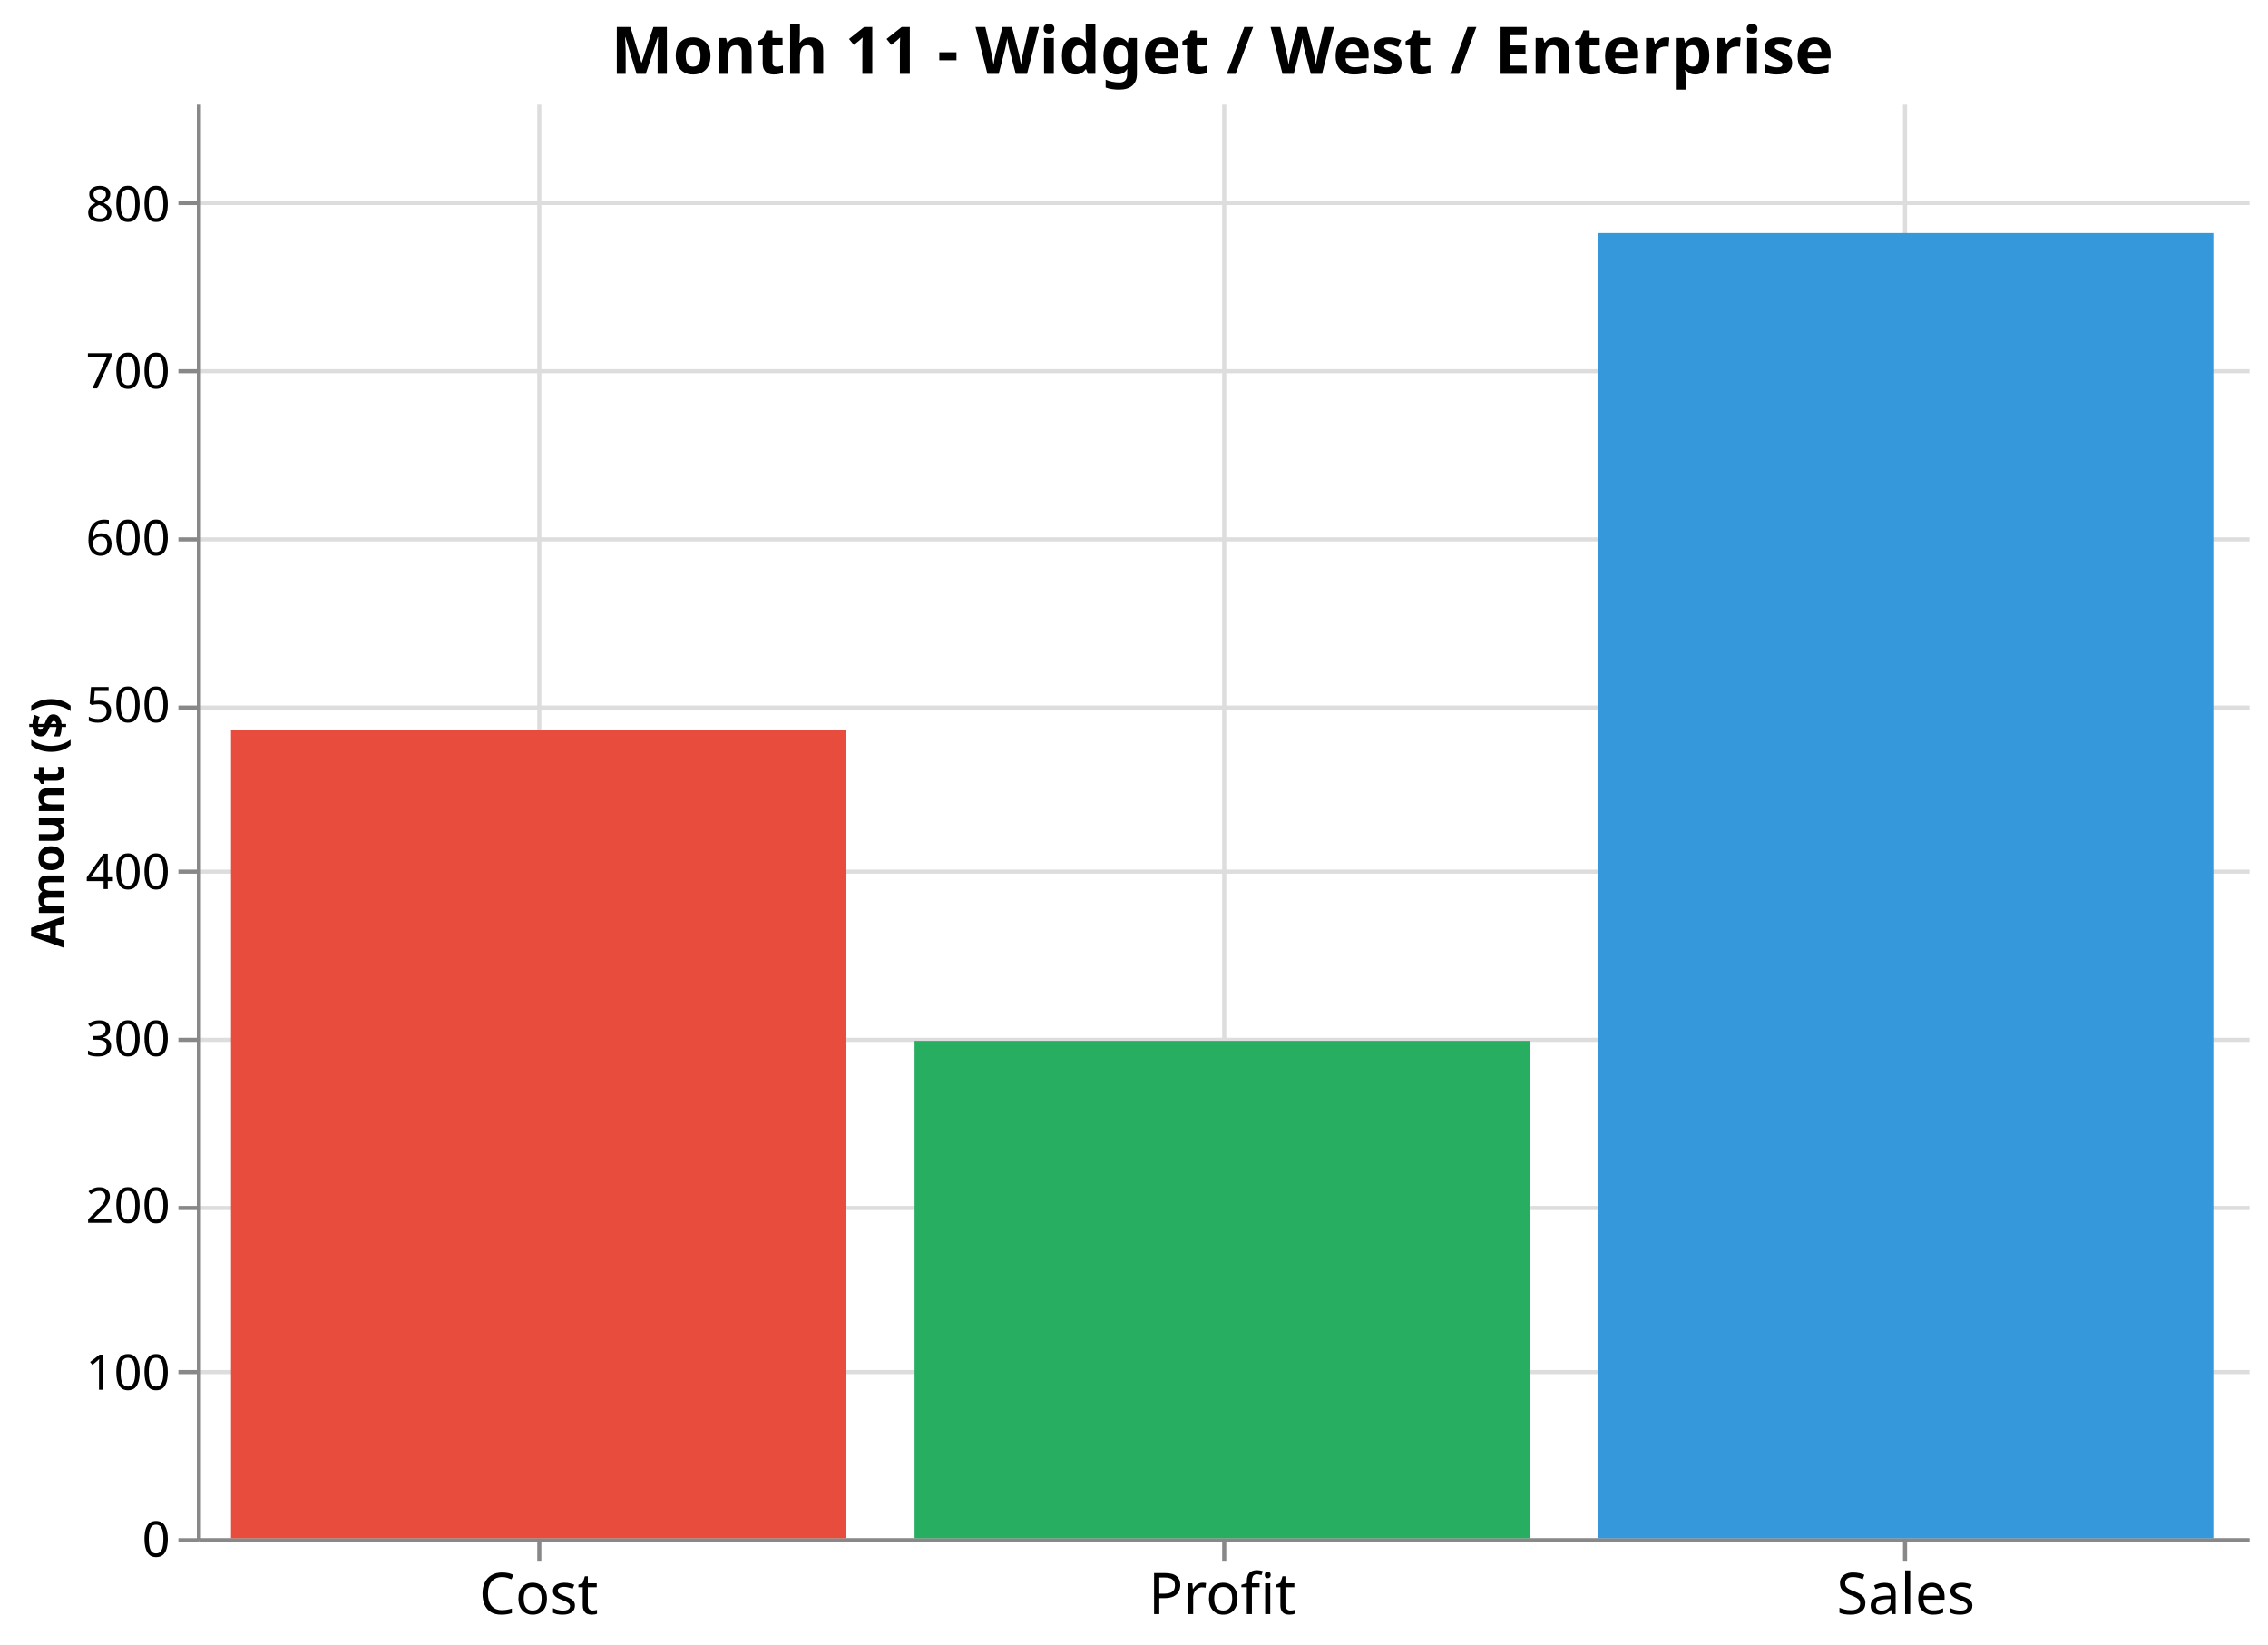
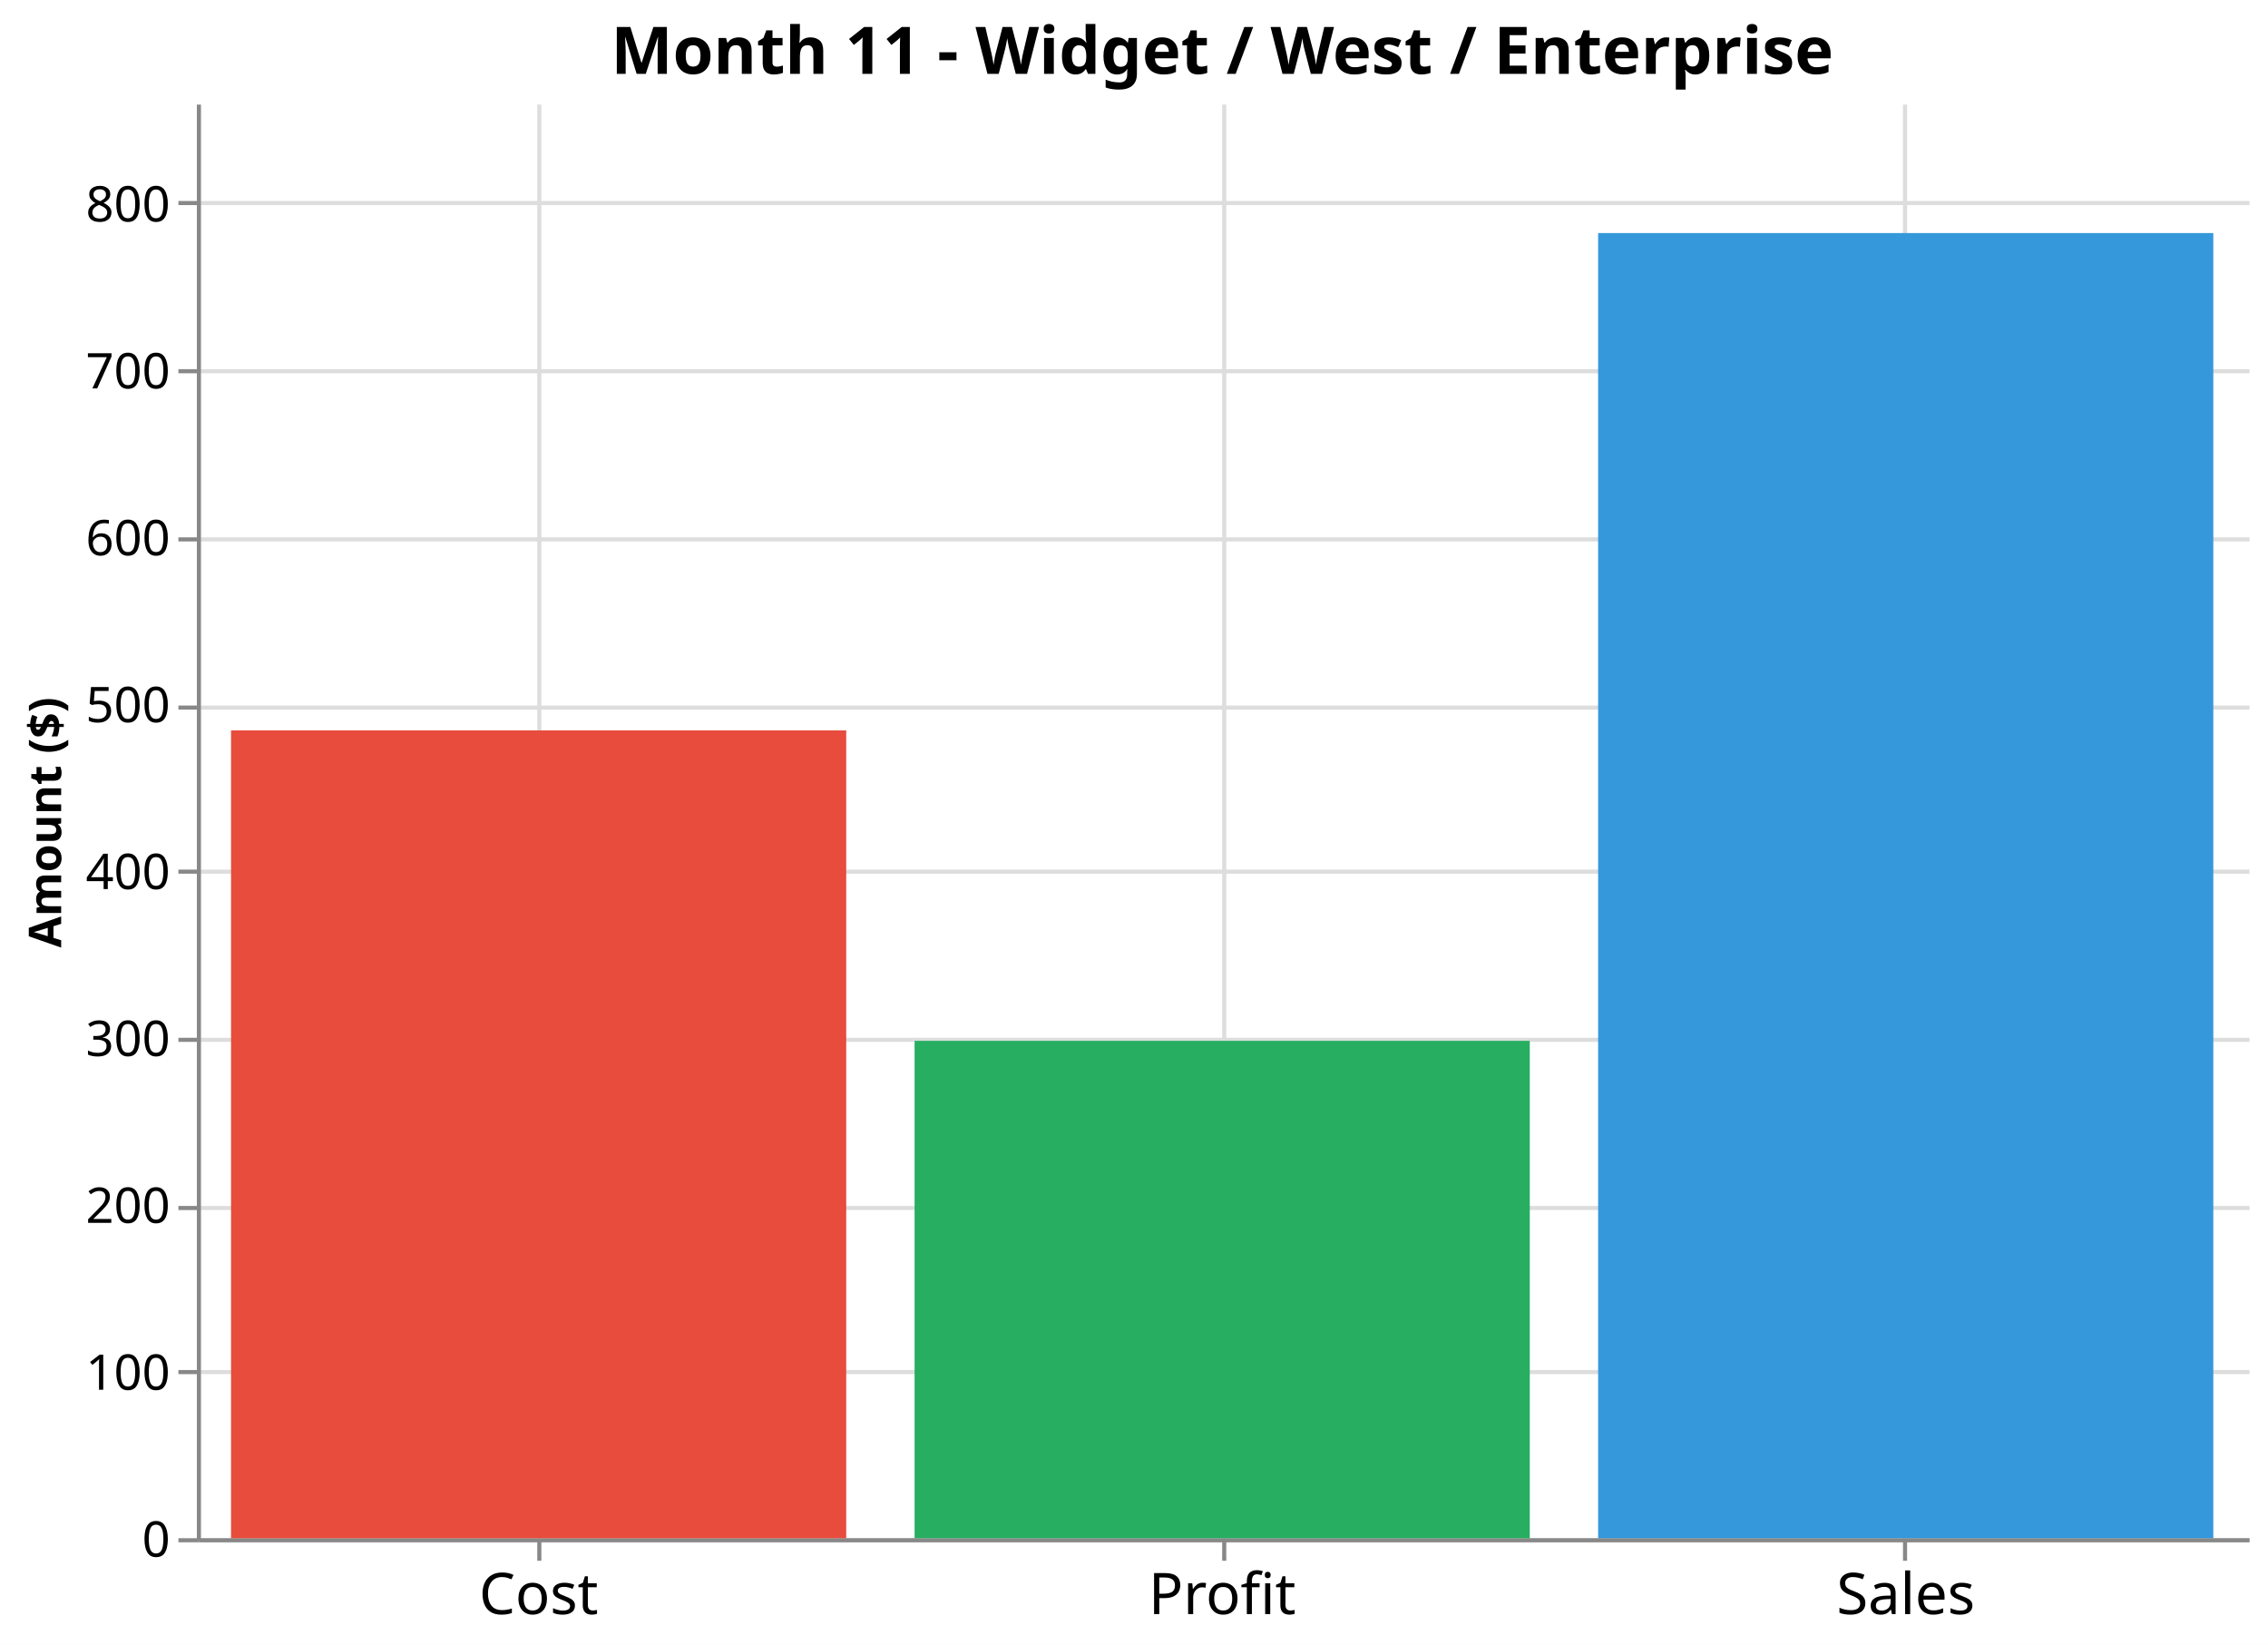
<svg xmlns="http://www.w3.org/2000/svg" version="1.1" class="marks" width="553" height="401" viewBox="0 0 553 401">
  <rect width="553" height="401" fill="white" />
  <g fill="none" stroke-miterlimit="10" transform="translate(48,25)">
    <g class="mark-group role-frame root" role="graphics-object" aria-roledescription="group mark container">
      <g transform="translate(0,0)">
        <path class="background" aria-hidden="true" d="M0,0h500v350h-500Z" />
        <g>
          <g class="mark-group role-axis" aria-hidden="true">
            <g transform="translate(0.5,350.5)">
              <path class="background" aria-hidden="true" d="M0,0h0v0h0Z" pointer-events="none" />
              <g>
                <g class="mark-rule role-axis-grid" pointer-events="none">
                  <line transform="translate(83,-350)" x2="0" y2="350" stroke="#ddd" stroke-width="1" opacity="1" />
                  <line transform="translate(250,-350)" x2="0" y2="350" stroke="#ddd" stroke-width="1" opacity="1" />
                  <line transform="translate(416,-350)" x2="0" y2="350" stroke="#ddd" stroke-width="1" opacity="1" />
                </g>
              </g>
              <path class="foreground" aria-hidden="true" d="" pointer-events="none" display="none" />
            </g>
          </g>
          <g class="mark-group role-axis" aria-hidden="true">
            <g transform="translate(0.5,0.5)">
              <path class="background" aria-hidden="true" d="M0,0h0v0h0Z" pointer-events="none" />
              <g>
                <g class="mark-rule role-axis-grid" pointer-events="none">
                  <line transform="translate(0,350)" x2="500" y2="0" stroke="#ddd" stroke-width="1" opacity="1" />
                  <line transform="translate(0,309)" x2="500" y2="0" stroke="#ddd" stroke-width="1" opacity="1" />
                  <line transform="translate(0,269)" x2="500" y2="0" stroke="#ddd" stroke-width="1" opacity="1" />
                  <line transform="translate(0,228)" x2="500" y2="0" stroke="#ddd" stroke-width="1" opacity="1" />
                  <line transform="translate(0,187)" x2="500" y2="0" stroke="#ddd" stroke-width="1" opacity="1" />
                  <line transform="translate(0,147)" x2="500" y2="0" stroke="#ddd" stroke-width="1" opacity="1" />
                  <line transform="translate(0,106)" x2="500" y2="0" stroke="#ddd" stroke-width="1" opacity="1" />
                  <line transform="translate(0,65)" x2="500" y2="0" stroke="#ddd" stroke-width="1" opacity="1" />
                  <line transform="translate(0,24)" x2="500" y2="0" stroke="#ddd" stroke-width="1" opacity="1" />
                </g>
              </g>
              <path class="foreground" aria-hidden="true" d="" pointer-events="none" display="none" />
            </g>
          </g>
          <g class="mark-group role-axis" role="graphics-symbol" aria-roledescription="axis" aria-label="X-axis for a discrete scale with 3 values: Cost, Profit, Sales">
            <g transform="translate(0.5,350.5)">
              <path class="background" aria-hidden="true" d="M0,0h0v0h0Z" pointer-events="none" />
              <g>
                <g class="mark-rule role-axis-tick" pointer-events="none">
                  <line transform="translate(83,0)" x2="0" y2="5" stroke="#888" stroke-width="1" opacity="1" />
                  <line transform="translate(250,0)" x2="0" y2="5" stroke="#888" stroke-width="1" opacity="1" />
                  <line transform="translate(416,0)" x2="0" y2="5" stroke="#888" stroke-width="1" opacity="1" />
                </g>
                <g class="mark-text role-axis-label" pointer-events="none">
                  <text text-anchor="middle" transform="translate(82.83333,18)" font-family="sans-serif" font-size="14px" fill="#000" opacity="1">Cost</text>
                  <text text-anchor="middle" transform="translate(249.5,18)" font-family="sans-serif" font-size="14px" fill="#000" opacity="1">Profit</text>
                  <text text-anchor="middle" transform="translate(416.1667,18)" font-family="sans-serif" font-size="14px" fill="#000" opacity="1">Sales</text>
                </g>
                <g class="mark-rule role-axis-domain" pointer-events="none">
                  <line transform="translate(0,0)" x2="500" y2="0" stroke="#888" stroke-width="1" opacity="1" />
                </g>
              </g>
              <path class="foreground" aria-hidden="true" d="" pointer-events="none" display="none" />
            </g>
          </g>
          <g class="mark-group role-axis" role="graphics-symbol" aria-roledescription="axis" aria-label="Y-axis titled 'Amount ($)' for a linear scale with values from 0 to 860">
            <g transform="translate(0.5,0.5)">
              <path class="background" aria-hidden="true" d="M0,0h0v0h0Z" pointer-events="none" />
              <g>
                <g class="mark-rule role-axis-tick" pointer-events="none">
                  <line transform="translate(0,350)" x2="-5" y2="0" stroke="#888" stroke-width="1" opacity="1" />
                  <line transform="translate(0,309)" x2="-5" y2="0" stroke="#888" stroke-width="1" opacity="1" />
                  <line transform="translate(0,269)" x2="-5" y2="0" stroke="#888" stroke-width="1" opacity="1" />
                  <line transform="translate(0,228)" x2="-5" y2="0" stroke="#888" stroke-width="1" opacity="1" />
                  <line transform="translate(0,187)" x2="-5" y2="0" stroke="#888" stroke-width="1" opacity="1" />
                  <line transform="translate(0,147)" x2="-5" y2="0" stroke="#888" stroke-width="1" opacity="1" />
                  <line transform="translate(0,106)" x2="-5" y2="0" stroke="#888" stroke-width="1" opacity="1" />
                  <line transform="translate(0,65)" x2="-5" y2="0" stroke="#888" stroke-width="1" opacity="1" />
                  <line transform="translate(0,24)" x2="-5" y2="0" stroke="#888" stroke-width="1" opacity="1" />
                </g>
                <g class="mark-text role-axis-label" pointer-events="none">
                  <text text-anchor="end" transform="translate(-7,354)" font-family="sans-serif" font-size="12px" fill="#000" opacity="1">0</text>
                  <text text-anchor="end" transform="translate(-7,313.3118)" font-family="sans-serif" font-size="12px" fill="#000" opacity="1">100</text>
                  <text text-anchor="end" transform="translate(-7,272.6236)" font-family="sans-serif" font-size="12px" fill="#000" opacity="1">200</text>
                  <text text-anchor="end" transform="translate(-7,231.9354)" font-family="sans-serif" font-size="12px" fill="#000" opacity="1">300</text>
                  <text text-anchor="end" transform="translate(-7,191.2472)" font-family="sans-serif" font-size="12px" fill="#000" opacity="1">400</text>
                  <text text-anchor="end" transform="translate(-7,150.5589)" font-family="sans-serif" font-size="12px" fill="#000" opacity="1">500</text>
                  <text text-anchor="end" transform="translate(-7,109.8707)" font-family="sans-serif" font-size="12px" fill="#000" opacity="1">600</text>
                  <text text-anchor="end" transform="translate(-7,69.18252)" font-family="sans-serif" font-size="12px" fill="#000" opacity="1">700</text>
                  <text text-anchor="end" transform="translate(-7,28.4943)" font-family="sans-serif" font-size="12px" fill="#000" opacity="1">800</text>
                </g>
                <g class="mark-rule role-axis-domain" pointer-events="none">
                  <line transform="translate(0,350)" x2="0" y2="-350" stroke="#888" stroke-width="1" opacity="1" />
                </g>
                <g class="mark-text role-axis-title" pointer-events="none">
-                   <text text-anchor="middle" transform="translate(-31.02148,175) rotate(-90) translate(0,-2)" font-family="sans-serif" font-size="11px" font-weight="bold" fill="#000" opacity="1">Amount ($)</text>
+                   <text text-anchor="middle" transform="translate(-31.58984,175) rotate(-90) translate(0,-2)" font-family="sans-serif" font-size="11px" font-weight="bold" fill="#000" opacity="1">Amount ($)</text>
                </g>
              </g>
              <path class="foreground" aria-hidden="true" d="" pointer-events="none" display="none" />
            </g>
          </g>
          <g class="mark-rect role-mark marks" role="graphics-object" aria-roledescription="rect mark container">
            <path aria-label="Metric: Cost; Amount: 484; Color: #e74c3c" role="graphics-symbol" aria-roledescription="bar" d="M8.333,153.069h150v196.931h-150Z" fill="#e74c3c" />
            <path aria-label="Metric: Profit; Amount: 298; Color: #27ae60" role="graphics-symbol" aria-roledescription="bar" d="M175,228.749h150v121.251h-150Z" fill="#27ae60" />
            <path aria-label="Metric: Sales; Amount: 782; Color: #3498db" role="graphics-symbol" aria-roledescription="bar" d="M341.667,31.818h150v318.182h-150Z" fill="#3498db" />
          </g>
          <g class="mark-group role-title">
            <g transform="translate(250,-20)">
              <path class="background" aria-hidden="true" d="M0,0h0v0h0Z" pointer-events="none" />
              <g>
                <g class="mark-text role-title-text" role="graphics-symbol" aria-roledescription="title" aria-label="Title text 'Month 11 - Widget / West / Enterprise'" pointer-events="none">
                  <text text-anchor="middle" transform="translate(0,13)" font-family="sans-serif" font-size="16px" font-weight="bold" fill="#000" opacity="1">Month 11 - Widget / West / Enterprise</text>
                </g>
              </g>
              <path class="foreground" aria-hidden="true" d="" pointer-events="none" display="none" />
            </g>
          </g>
        </g>
        <path class="foreground" aria-hidden="true" d="" display="none" />
      </g>
    </g>
  </g>
</svg>
